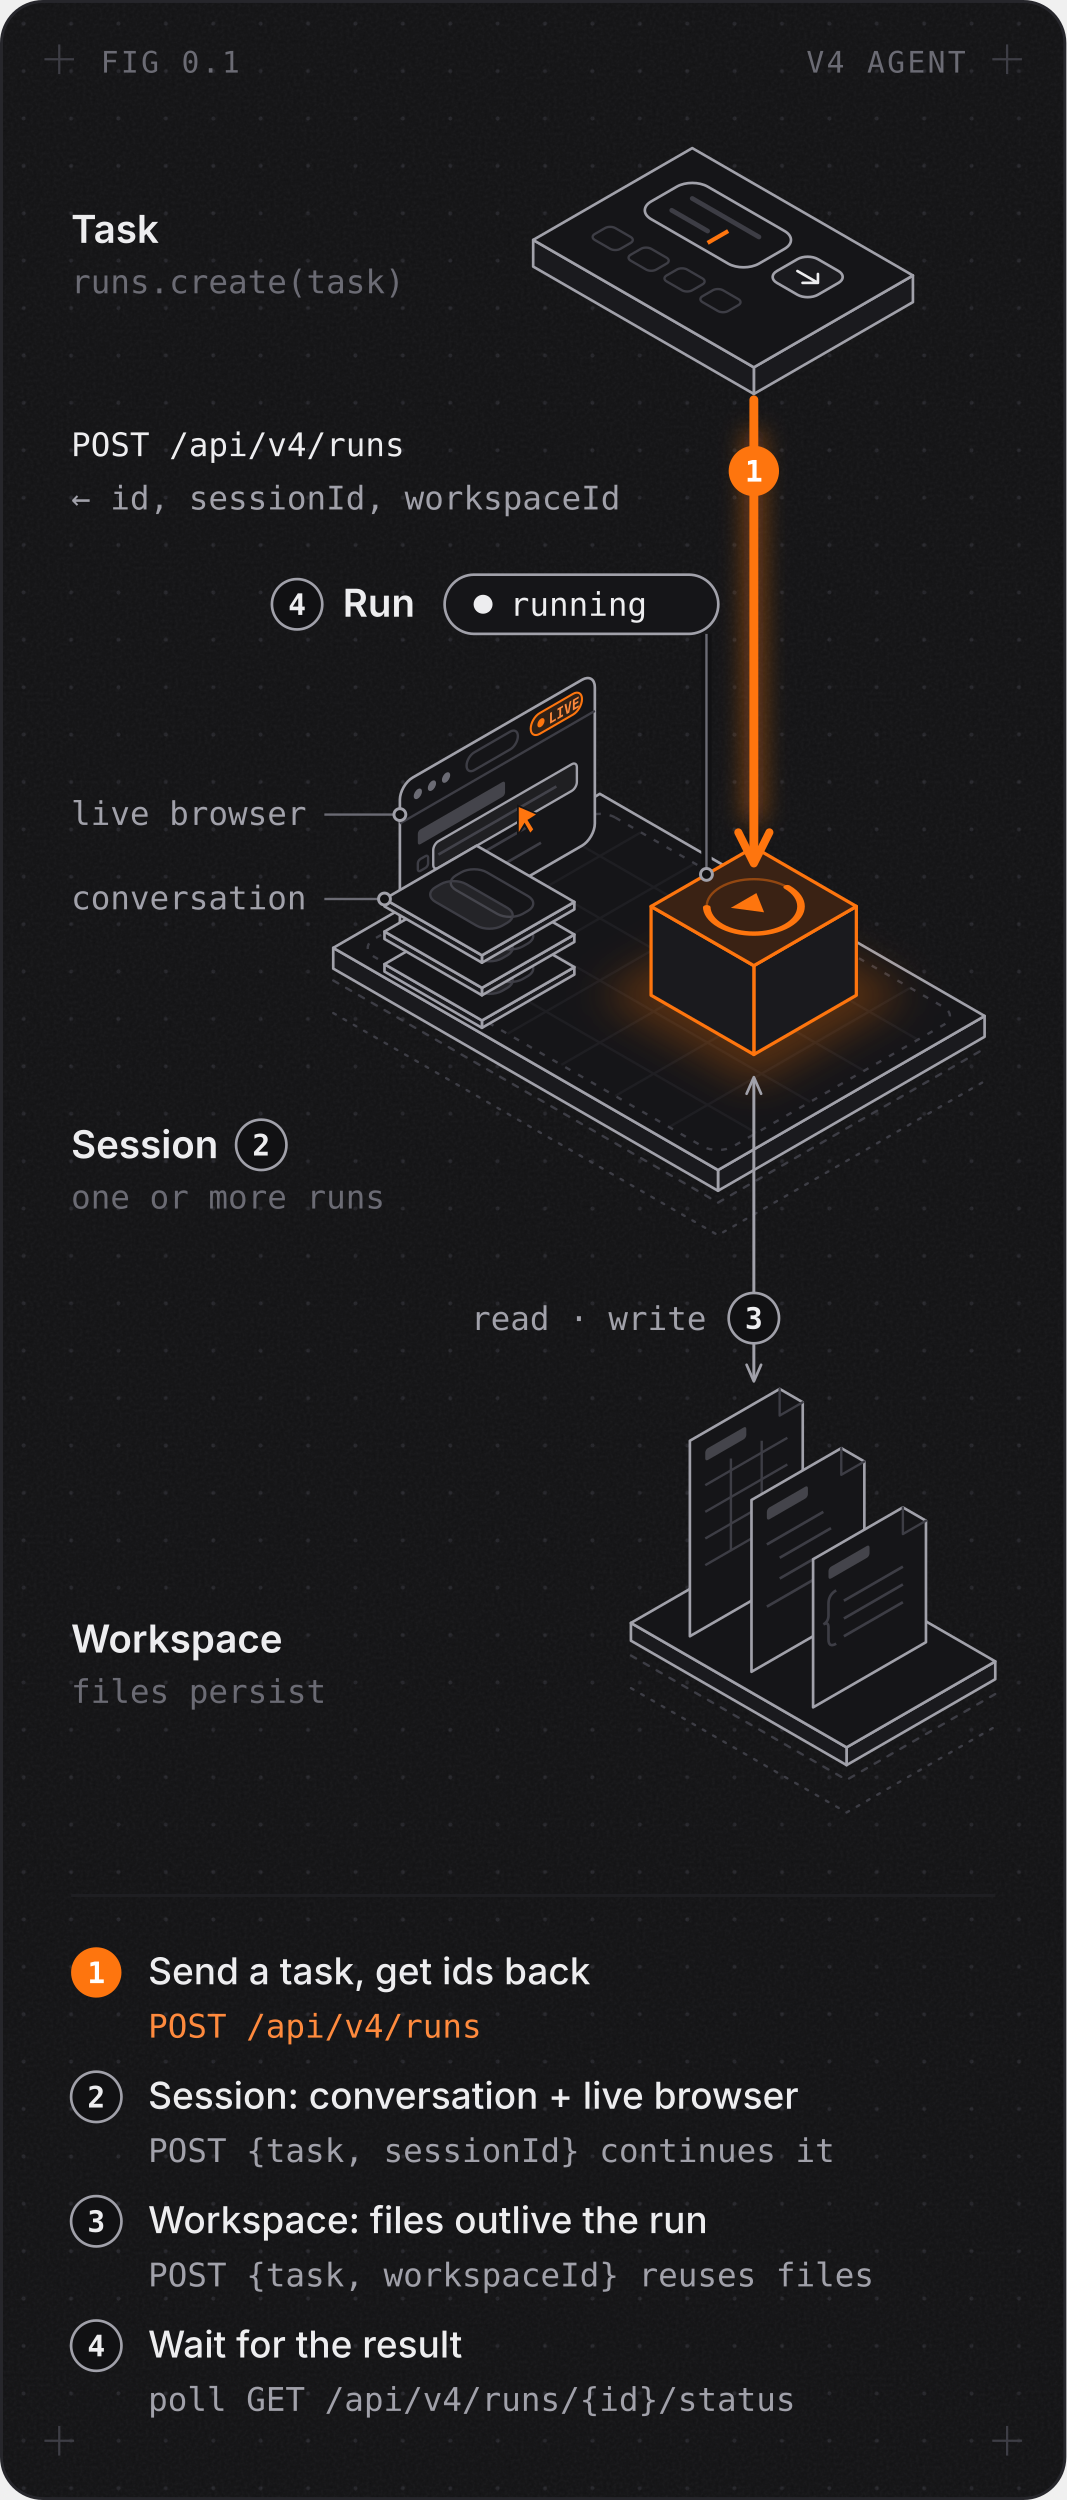
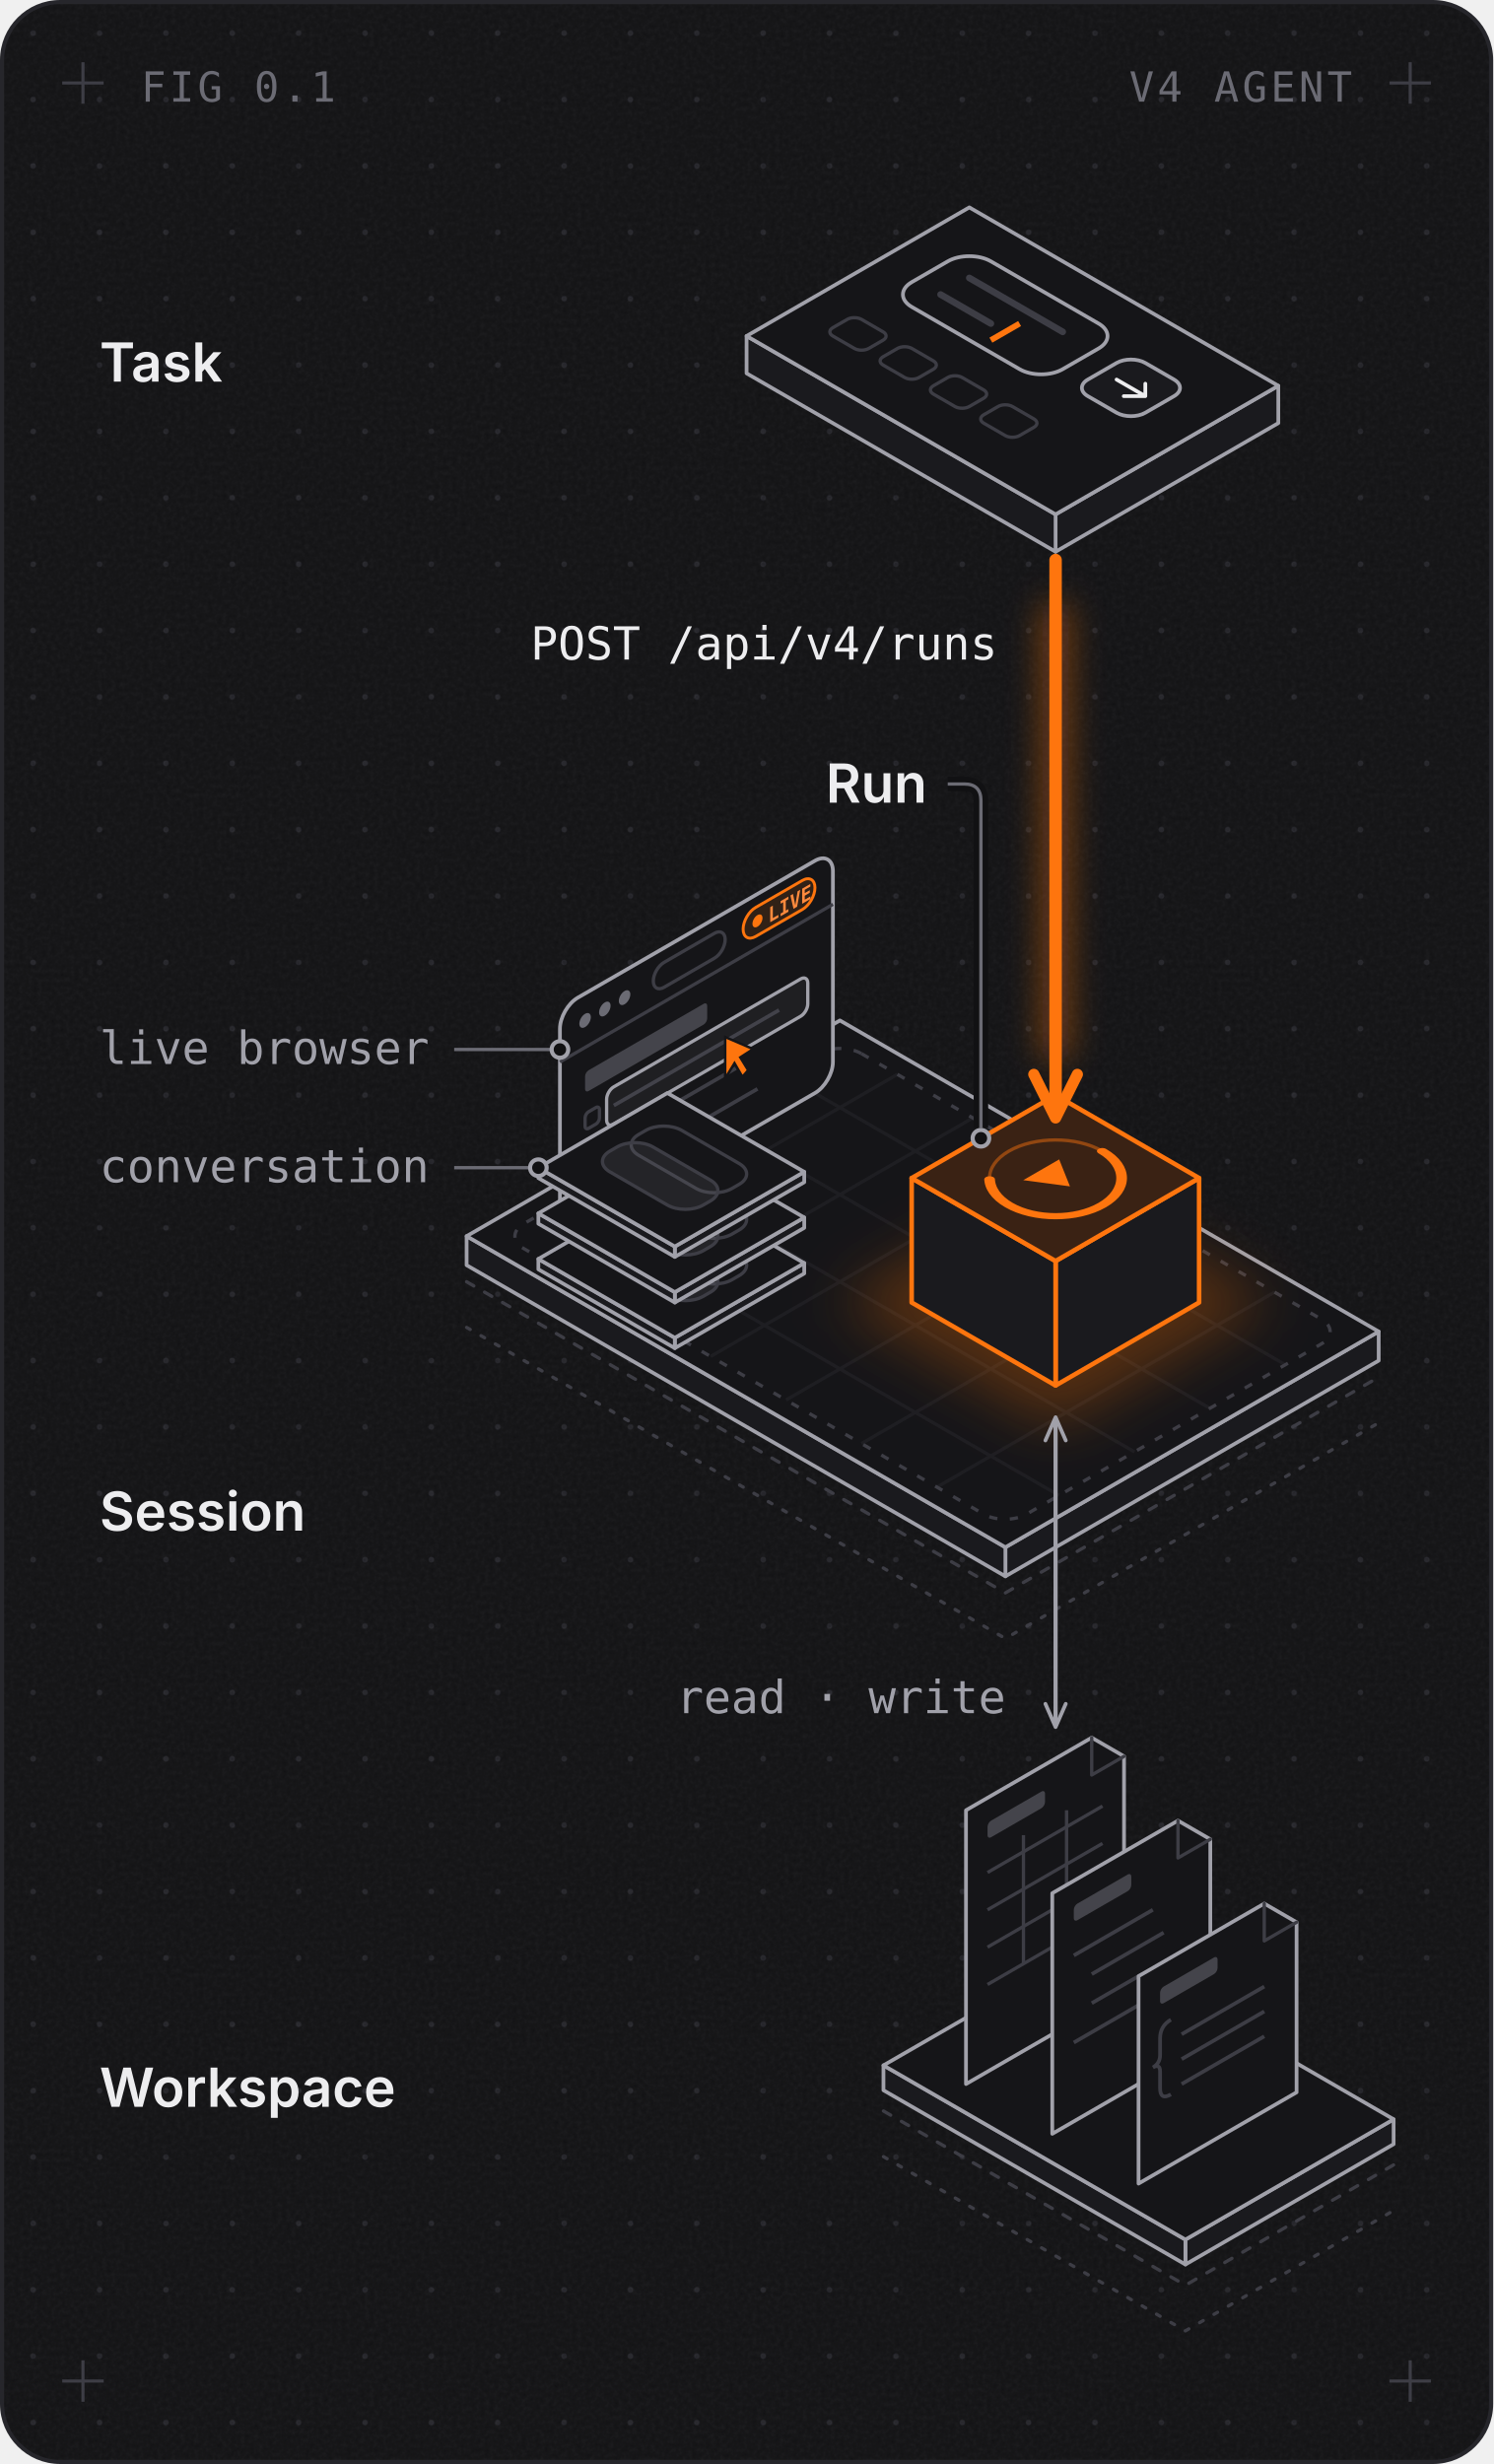
- <svg xmlns="http://www.w3.org/2000/svg" viewBox="0 0 360 844" width="360" height="844" role="img" aria-labelledby="t d" fill="none">
-   <style>.s{font-family:Geist, Inter, -apple-system, BlinkMacSystemFont, 'Segoe UI', Helvetica, Arial, sans-serif}.m{font-family:'Geist Mono', ui-monospace, SFMono-Regular, Menlo, monospace}text{font-kerning:normal}@keyframes blink{0%,49%{stroke-opacity:1;fill-opacity:1}50%,100%{stroke-opacity:0;fill-opacity:0}}@keyframes cur{0%,100%{transform:translate(0,0)}40%,60%{transform:translate(-30px,9px)}}@media (prefers-reduced-motion:no-preference){.caret{animation:blink 1.1s step-end infinite}.live{animation:blink 1.6s step-end infinite}.cur{animation:cur 6s ease-in-out infinite}}@keyframes go{0%,77.9%{transform:translate(254.5px,135.0px);fill-opacity:0;stroke-opacity:0}78.00%{transform:translate(254.5px,135.0px);fill-opacity:1;stroke-opacity:1}90.00%{transform:translate(254.5px,290.0px);fill-opacity:1;stroke-opacity:1}90.10%,100%{transform:translate(254.5px,290.0px);fill-opacity:0;stroke-opacity:0}}@media (prefers-reduced-motion:no-preference){.go{animation:go 12s linear infinite}}@keyframes back{0%,49.9%{transform:translate(254.5px,290.0px);fill-opacity:0;stroke-opacity:0}50.00%{transform:translate(254.5px,290.0px);fill-opacity:1;stroke-opacity:1}64.00%{transform:translate(254.5px,135.0px);fill-opacity:1;stroke-opacity:1}64.10%,100%{transform:translate(254.5px,135.0px);fill-opacity:0;stroke-opacity:0}}@media (prefers-reduced-motion:no-preference){.back{animation:back 12s linear infinite}}@keyframes st0{0%,49.5%{fill-opacity:1;stroke-opacity:1}50%,94.5%{fill-opacity:0;stroke-opacity:0}95%,100%{fill-opacity:1;stroke-opacity:1}}@keyframes st1{0%,49.5%{fill-opacity:0}50%,89.5%{fill-opacity:1}90%,100%{fill-opacity:0}}@keyframes st2{0%,89.5%{fill-opacity:0;stroke-opacity:0}90%,94.5%{fill-opacity:1;stroke-opacity:1}95%,100%{fill-opacity:0;stroke-opacity:0}}@media (prefers-reduced-motion:no-preference){.st0{animation:st0 12s linear infinite}.st1{animation:st1 12s linear infinite}.st2{animation:st2 12s linear infinite}}@keyframes ring{0%{stroke-dasharray:30 82;stroke-opacity:1}49%,89.9%{stroke-dasharray:82 82;stroke-opacity:1}90%,94.9%{stroke-dasharray:30 82;stroke-opacity:0}95%{stroke-dasharray:22 82;stroke-opacity:1}100%{stroke-dasharray:30 82;stroke-opacity:1}}@keyframes bump2{0%,19.5%{transform:translate(0,0)}21.5%{transform:translate(0,-4px)}25%,100%{transform:translate(0,0)}}@keyframes bump0{0%,25%{transform:translate(0,0)}27%{transform:translate(0,-4px)}30%,100%{transform:translate(0,0)}}@media (prefers-reduced-motion:no-preference){.ring{animation:ring 12s linear infinite}.f2{animation:bump2 12s ease-out infinite}.f0{animation:bump0 12s ease-out infinite}}@keyframes wr{0%,5.9%{transform:translate(254.5px,368.0px);fill-opacity:0;stroke-opacity:0}6.00%{transform:translate(254.5px,368.0px);fill-opacity:1;stroke-opacity:1}20.00%{transform:translate(254.5px,460.0px);fill-opacity:1;stroke-opacity:1}20.10%,100%{transform:translate(254.5px,460.0px);fill-opacity:0;stroke-opacity:0}}@media (prefers-reduced-motion:no-preference){.wr{animation:wr 12s linear infinite}}@keyframes rd{0%,27.9%{transform:translate(254.5px,460.0px);fill-opacity:0;stroke-opacity:0}28.00%{transform:translate(254.5px,460.0px);fill-opacity:1;stroke-opacity:1}42.00%{transform:translate(254.5px,368.0px);fill-opacity:1;stroke-opacity:1}42.10%,100%{transform:translate(254.5px,368.0px);fill-opacity:0;stroke-opacity:0}}@media (prefers-reduced-motion:no-preference){.rd{animation:rd 12s linear infinite}}</style>
+ <svg xmlns="http://www.w3.org/2000/svg" viewBox="0 0 360 594" width="360" height="594" role="img" aria-labelledby="t d" fill="none">
+   <style>.s{font-family:Geist, Inter, -apple-system, BlinkMacSystemFont, 'Segoe UI', Helvetica, Arial, sans-serif}.m{font-family:'Geist Mono', ui-monospace, SFMono-Regular, Menlo, monospace}text{font-kerning:normal}@keyframes blink{0%,49%{stroke-opacity:1;fill-opacity:1}50%,100%{stroke-opacity:0;fill-opacity:0}}@keyframes cur{0%,100%{transform:translate(0,0)}40%,60%{transform:translate(-30px,9px)}}@media (prefers-reduced-motion:no-preference){.caret{animation:blink 1.1s step-end infinite}.live{animation:blink 1.6s step-end infinite}.cur{animation:cur 6s ease-in-out infinite}}@keyframes go{0%,77.9%{transform:translate(254.5px,135.0px);fill-opacity:0;stroke-opacity:0}78.00%{transform:translate(254.5px,135.0px);fill-opacity:1;stroke-opacity:1}90.00%{transform:translate(254.5px,268.0px);fill-opacity:1;stroke-opacity:1}90.10%,100%{transform:translate(254.5px,268.0px);fill-opacity:0;stroke-opacity:0}}@media (prefers-reduced-motion:no-preference){.go{animation:go 12s linear infinite}}@keyframes back{0%,49.9%{transform:translate(254.5px,268.0px);fill-opacity:0;stroke-opacity:0}50.00%{transform:translate(254.5px,268.0px);fill-opacity:1;stroke-opacity:1}64.00%{transform:translate(254.5px,135.0px);fill-opacity:1;stroke-opacity:1}64.10%,100%{transform:translate(254.5px,135.0px);fill-opacity:0;stroke-opacity:0}}@media (prefers-reduced-motion:no-preference){.back{animation:back 12s linear infinite}}@keyframes ring{0%{stroke-dasharray:30 82;stroke-opacity:1}49%,89.9%{stroke-dasharray:82 82;stroke-opacity:1}90%,94.9%{stroke-dasharray:30 82;stroke-opacity:0}95%{stroke-dasharray:22 82;stroke-opacity:1}100%{stroke-dasharray:30 82;stroke-opacity:1}}@keyframes bump2{0%,19.5%{transform:translate(0,0)}21.5%{transform:translate(0,-4px)}25%,100%{transform:translate(0,0)}}@keyframes bump0{0%,25%{transform:translate(0,0)}27%{transform:translate(0,-4px)}30%,100%{transform:translate(0,0)}}@media (prefers-reduced-motion:no-preference){.ring{animation:ring 12s linear infinite}.f2{animation:bump2 12s ease-out infinite}.f0{animation:bump0 12s ease-out infinite}}@keyframes wr{0%,5.9%{transform:translate(254.5px,346.0px);fill-opacity:0;stroke-opacity:0}6.00%{transform:translate(254.5px,346.0px);fill-opacity:1;stroke-opacity:1}20.00%{transform:translate(254.5px,410.0px);fill-opacity:1;stroke-opacity:1}20.10%,100%{transform:translate(254.5px,410.0px);fill-opacity:0;stroke-opacity:0}}@media (prefers-reduced-motion:no-preference){.wr{animation:wr 12s linear infinite}}@keyframes rd{0%,27.9%{transform:translate(254.5px,410.0px);fill-opacity:0;stroke-opacity:0}28.00%{transform:translate(254.5px,410.0px);fill-opacity:1;stroke-opacity:1}42.00%{transform:translate(254.5px,346.0px);fill-opacity:1;stroke-opacity:1}42.10%,100%{transform:translate(254.5px,346.0px);fill-opacity:0;stroke-opacity:0}}@media (prefers-reduced-motion:no-preference){.rd{animation:rd 12s linear infinite}}</style>
  <defs>
    <pattern id="dots" width="16" height="16" patternUnits="userSpaceOnUse">
      <circle cx="8" cy="8" r="0.7" fill="#232328" />
    </pattern>
    <filter id="grain" x="0" y="0" width="100%" height="100%">
      <feTurbulence type="fractalNoise" baseFrequency="0.9" numOctaves="2" seed="7" stitchTiles="stitch" />
      <feColorMatrix values="0 0 0 0 0.5  0 0 0 0 0.5  0 0 0 0 0.5  0 0 0 0.07 0" />
    </filter>
    <clipPath id="card">
-       <rect x="0.5" y="0.5" width="359" height="843" rx="14" />
+       <rect x="0.5" y="0.5" width="359" height="593" rx="14" />
    </clipPath>
    <marker id="ah" viewBox="0 0 10 10" refX="8.5" refY="5" markerWidth="7" markerHeight="7" orient="auto-start-reverse">
      <path d="M1 1.5 L9 5 L1 8.5" stroke="#A1A1AA" stroke-width="1.3" fill="none" stroke-linecap="round" stroke-linejoin="round" />
    </marker>
    <marker id="ao" viewBox="0 0 10 10" refX="7" refY="5" markerWidth="5" markerHeight="5" orient="auto">
      <path d="M1 1.5 L8 5 L1 8.5" stroke="#FE750E" stroke-width="1.8" fill="none" stroke-linecap="round" stroke-linejoin="round" />
    </marker>
-     <filter id="glow" filterUnits="userSpaceOnUse" x="0" y="0" width="360" height="844">
+     <filter id="glow" filterUnits="userSpaceOnUse" x="0" y="0" width="360" height="594">
      <feGaussianBlur stdDeviation="4" />
    </filter>
-     <filter id="pool" filterUnits="userSpaceOnUse" x="0" y="0" width="360" height="844">
+     <filter id="pool" filterUnits="userSpaceOnUse" x="0" y="0" width="360" height="594">
      <feGaussianBlur stdDeviation="7" />
    </filter>
  </defs>
-   <rect x="0.5" y="0.5" width="359" height="843" rx="14" fill="#111113" />
+   <rect x="0.5" y="0.5" width="359" height="593" rx="14" fill="#111113" />
  <g clip-path="url(#card)">
-     <rect width="360" height="844" fill="url(#dots)" />
-     <rect width="360" height="844" filter="url(#grain)" />
+     <rect width="360" height="594" fill="url(#dots)" />
+     <rect width="360" height="594" filter="url(#grain)" />
  </g>
-   <rect x="0.5" y="0.5" width="359" height="843" rx="14" fill="none" stroke="#26262B" />
+   <rect x="0.5" y="0.5" width="359" height="593" rx="14" fill="none" stroke="#26262B" />
  <path d="M15 20h10M20 15v10" stroke="#3D3D45" stroke-width="0.75" />
  <path d="M335 20h10M340 15v10" stroke="#3D3D45" stroke-width="0.75" />
-   <path d="M15 824h10M20 819v10" stroke="#3D3D45" stroke-width="0.75" />
-   <path d="M335 824h10M340 819v10" stroke="#3D3D45" stroke-width="0.75" />
+   <path d="M15 574h10M20 569v10" stroke="#3D3D45" stroke-width="0.75" />
+   <path d="M335 574h10M340 569v10" stroke="#3D3D45" stroke-width="0.75" />
  <text x="34.0" y="24.5" font-size="10" fill="#6B6B74" letter-spacing="0.08em" class="m">FIG 0.1</text>
  <text x="326.0" y="24.5" font-size="10" fill="#6B6B74" text-anchor="end" letter-spacing="0.08em" class="m">V4 AGENT</text>
  <polygon points="308.2,93.0 254.5,124.0 254.5,133.0 308.2,102.0" fill="#1A1A1E" stroke="#A1A1AA" stroke-width="0.9" stroke-linejoin="round" stroke-linecap="round" />
  <polygon points="180.0,81.0 254.5,124.0 254.5,133.0 180.0,90.0" fill="#1A1A1E" stroke="#A1A1AA" stroke-width="0.9" stroke-linejoin="round" stroke-linecap="round" />
  <polygon points="233.7,50.0 308.2,93.0 254.5,124.0 180.0,81.0" fill="#151518" stroke="#A1A1AA" stroke-width="0.9" stroke-linejoin="round" stroke-linecap="round" />
  <g transform="matrix(0.866,0.5,-0.866,0.5,233.7,50.0)">
    <rect x="10" y="10" width="42" height="22" rx="6" stroke="#A1A1AA" stroke-width="0.9" vector-effect="non-scaling-stroke" />
    <line x1="17" y1="17" x2="43" y2="17" stroke="#3D3D45" stroke-width="1.6" stroke-linecap="round" vector-effect="non-scaling-stroke" />
    <line x1="17" y1="25" x2="31" y2="25" stroke="#3D3D45" stroke-width="1.6" stroke-linecap="round" vector-effect="non-scaling-stroke" />
    <line class="caret" x1="35" y1="21" x2="35" y2="29" stroke="#FE750E" stroke-width="1.4" vector-effect="non-scaling-stroke" />
    <rect x="58" y="13" width="16" height="16" rx="4" fill="#1A1A1E" stroke="#A1A1AA" stroke-width="0.9" vector-effect="non-scaling-stroke" />
    <path d="M62 21h8m-3 -3l3 3l-3 3" stroke="#EDEDEF" stroke-width="0.9" stroke-linejoin="round" stroke-linecap="round" vector-effect="non-scaling-stroke" />
    <rect x="10" y="42" width="10" height="8" rx="2" stroke="#3D3D45" stroke-width="0.8" vector-effect="non-scaling-stroke" />
    <rect x="24" y="42" width="10" height="8" rx="2" stroke="#3D3D45" stroke-width="0.8" vector-effect="non-scaling-stroke" />
    <rect x="38" y="42" width="10" height="8" rx="2" stroke="#3D3D45" stroke-width="0.8" vector-effect="non-scaling-stroke" />
    <rect x="52" y="42" width="10" height="8" rx="2" stroke="#3D3D45" stroke-width="0.8" vector-effect="non-scaling-stroke" />
  </g>
-   <text x="24.0" y="82.0" font-size="13" fill="#EDEDEF" font-weight="600" class="s">Task</text>
-   <text x="24.0" y="99.0" font-size="11" fill="#6B6B74" class="m">runs.create(task)</text>
-   <polyline points="112.5,331.0 242.4,406.0 332.4,354.0" stroke="#3D3D45" stroke-width="0.8" stroke-dasharray="2 3" stroke-linejoin="round" stroke-linecap="round" />
-   <polyline points="112.5,342.0 242.4,417.0 332.4,365.0" stroke="#3D3D45" stroke-width="0.8" stroke-dasharray="1 3" stroke-linejoin="round" stroke-linecap="round" />
-   <polygon points="332.4,343.0 242.4,395.0 242.4,402.0 332.4,350.0" fill="#1A1A1E" stroke="#A1A1AA" stroke-width="0.9" stroke-linejoin="round" stroke-linecap="round" />
-   <polygon points="112.5,320.0 242.4,395.0 242.4,402.0 112.5,327.0" fill="#1A1A1E" stroke="#A1A1AA" stroke-width="0.9" stroke-linejoin="round" stroke-linecap="round" />
-   <polygon points="202.5,268.0 332.4,343.0 242.4,395.0 112.5,320.0" fill="#151518" stroke="#A1A1AA" stroke-width="0.9" stroke-linejoin="round" stroke-linecap="round" />
-   <g transform="matrix(0.866,0.5,-0.866,0.5,202.5,268.0)">
+   <text x="24.0" y="92.0" font-size="13" fill="#EDEDEF" font-weight="600" class="s">Task</text>
+   <polyline points="112.5,309.0 242.4,384.0 332.4,332.0" stroke="#3D3D45" stroke-width="0.8" stroke-dasharray="2 3" stroke-linejoin="round" stroke-linecap="round" />
+   <polyline points="112.5,320.0 242.4,395.0 332.4,343.0" stroke="#3D3D45" stroke-width="0.8" stroke-dasharray="1 3" stroke-linejoin="round" stroke-linecap="round" />
+   <polygon points="332.4,321.0 242.4,373.0 242.4,380.0 332.4,328.0" fill="#1A1A1E" stroke="#A1A1AA" stroke-width="0.9" stroke-linejoin="round" stroke-linecap="round" />
+   <polygon points="112.5,298.0 242.4,373.0 242.4,380.0 112.5,305.0" fill="#1A1A1E" stroke="#A1A1AA" stroke-width="0.9" stroke-linejoin="round" stroke-linecap="round" />
+   <polygon points="202.5,246.0 332.4,321.0 242.4,373.0 112.5,298.0" fill="#151518" stroke="#A1A1AA" stroke-width="0.9" stroke-linejoin="round" stroke-linecap="round" />
+   <g transform="matrix(0.866,0.5,-0.866,0.5,202.5,246.0)">
    <line x1="21" y1="5" x2="21" y2="99" stroke="#1E1E22" stroke-width="0.8" vector-effect="non-scaling-stroke" />
    <line x1="42" y1="5" x2="42" y2="99" stroke="#1E1E22" stroke-width="0.8" vector-effect="non-scaling-stroke" />
    <line x1="63" y1="5" x2="63" y2="99" stroke="#1E1E22" stroke-width="0.8" vector-effect="non-scaling-stroke" />
    <line x1="84" y1="5" x2="84" y2="99" stroke="#1E1E22" stroke-width="0.8" vector-effect="non-scaling-stroke" />
    <line x1="105" y1="5" x2="105" y2="99" stroke="#1E1E22" stroke-width="0.8" vector-effect="non-scaling-stroke" />
    <line x1="126" y1="5" x2="126" y2="99" stroke="#1E1E22" stroke-width="0.8" vector-effect="non-scaling-stroke" />
    <line x1="5" y1="21" x2="145" y2="21" stroke="#1E1E22" stroke-width="0.8" vector-effect="non-scaling-stroke" />
    <line x1="5" y1="42" x2="145" y2="42" stroke="#1E1E22" stroke-width="0.8" vector-effect="non-scaling-stroke" />
    <line x1="5" y1="63" x2="145" y2="63" stroke="#1E1E22" stroke-width="0.8" vector-effect="non-scaling-stroke" />
    <line x1="5" y1="84" x2="145" y2="84" stroke="#1E1E22" stroke-width="0.8" vector-effect="non-scaling-stroke" />
    <rect x="5" y="5" width="140" height="94" rx="6" stroke="#3D3D45" stroke-width="0.8" stroke-dasharray="2 3" vector-effect="non-scaling-stroke" />
  </g>
-   <g transform="matrix(0.866,-0.5,0,1,135.0,321.0)">
+   <g transform="matrix(0.866,-0.5,0,1,135.0,299.0)">
    <rect x="0" y="-56" width="76" height="56" rx="5" fill="#151518" stroke="#A1A1AA" stroke-width="0.9" vector-effect="non-scaling-stroke" />
    <line x1="0" y1="-43" x2="76" y2="-43" stroke="#3D3D45" stroke-width="0.8" vector-effect="non-scaling-stroke" />
    <circle cx="7.0" cy="-49.5" r="1.6" fill="#6B6B74" />
    <circle cx="12.5" cy="-49.5" r="1.6" fill="#6B6B74" />
    <circle cx="18.0" cy="-49.5" r="1.6" fill="#6B6B74" />
    <rect x="26" y="-52.5" width="20" height="6" rx="3" stroke="#3D3D45" stroke-width="0.8" vector-effect="non-scaling-stroke" />
    <rect x="51" y="-53" width="20" height="7" rx="3.5" fill="#FE750E" fill-opacity=".12" stroke="#FE750E" stroke-width="0.7" vector-effect="non-scaling-stroke" />
    <circle class="live" cx="55" cy="-49.5" r="1.4" fill="#FE750E" />
    <text x="58" y="-47.4" font-size="5" font-weight="600" class="m" fill="#FF8A3D" aria-hidden="true">LIVE</text>
    <rect x="7" y="-37" width="34" height="5" rx="1" fill="#6B6B74" fill-opacity=".55" />
    <rect x="7" y="-27" width="4" height="4" rx="1" stroke="#3D3D45" stroke-width="0.8" vector-effect="non-scaling-stroke" />
    <line x1="15" y1="-25" x2="61" y2="-25" stroke="#3D3D45" stroke-width="0.9" vector-effect="non-scaling-stroke" />
    <rect x="7" y="-19" width="4" height="4" rx="1" stroke="#3D3D45" stroke-width="0.8" vector-effect="non-scaling-stroke" />
    <line x1="15" y1="-17" x2="49" y2="-17" stroke="#3D3D45" stroke-width="0.9" vector-effect="non-scaling-stroke" />
    <rect x="7" y="-11" width="4" height="4" rx="1" stroke="#3D3D45" stroke-width="0.8" vector-effect="non-scaling-stroke" />
    <line x1="15" y1="-9" x2="55" y2="-9" stroke="#3D3D45" stroke-width="0.9" vector-effect="non-scaling-stroke" />
    <rect x="7" y="-3" width="4" height="4" rx="1" stroke="#3D3D45" stroke-width="0.8" vector-effect="non-scaling-stroke" />
    <line x1="15" y1="-1" x2="43" y2="-1" stroke="#3D3D45" stroke-width="0.9" vector-effect="non-scaling-stroke" />
    <rect x="13" y="-29.5" width="56" height="9" rx="2" fill="#6B6B74" fill-opacity=".12" stroke="#A1A1AA" stroke-width="0.8" vector-effect="non-scaling-stroke" />
    <path class="cur" d="M46 -26 l0 10 l2.6 -2.4 l2.2 4.4 l1.6 -0.8 l-2.2 -4.2 l3.6 -0.2z" fill="#FE750E" stroke="#151518" stroke-width="0.6" vector-effect="non-scaling-stroke" />
  </g>
  <g class="turn0">
-     <polygon points="193.9,326.5 162.7,344.5 162.7,347.0 193.9,329.0" fill="#1A1A1E" stroke="#A1A1AA" stroke-width="0.9" stroke-linejoin="round" stroke-linecap="round" />
-     <polygon points="129.8,325.5 162.7,344.5 162.7,347.0 129.8,328.0" fill="#1A1A1E" stroke="#A1A1AA" stroke-width="0.9" stroke-linejoin="round" stroke-linecap="round" />
-     <polygon points="160.9,307.5 193.9,326.5 162.7,344.5 129.8,325.5" fill="#151518" stroke="#A1A1AA" stroke-width="0.9" stroke-linejoin="round" stroke-linecap="round" />
-     <g transform="matrix(0.866,0.5,-0.866,0.5,160.9,307.5)">
-       <rect x="6" y="7" width="26" height="12" rx="5" stroke="#3D3D45" stroke-width="0.8" vector-effect="non-scaling-stroke" />
-       <rect x="6" y="15" width="26" height="12" rx="5" fill="#6B6B74" fill-opacity=".18" stroke="#3D3D45" stroke-width="0.8" vector-effect="non-scaling-stroke" />
-     </g>
-   </g>
-   <g class="turn1">
-     <polygon points="193.9,315.5 162.7,333.5 162.7,336.0 193.9,318.0" fill="#1A1A1E" stroke="#A1A1AA" stroke-width="0.9" stroke-linejoin="round" stroke-linecap="round" />
-     <polygon points="129.8,314.5 162.7,333.5 162.7,336.0 129.8,317.0" fill="#1A1A1E" stroke="#A1A1AA" stroke-width="0.9" stroke-linejoin="round" stroke-linecap="round" />
-     <polygon points="160.9,296.5 193.9,315.5 162.7,333.5 129.8,314.5" fill="#151518" stroke="#A1A1AA" stroke-width="0.9" stroke-linejoin="round" stroke-linecap="round" />
-     <g transform="matrix(0.866,0.5,-0.866,0.5,160.9,296.5)">
-       <rect x="6" y="7" width="26" height="12" rx="5" stroke="#3D3D45" stroke-width="0.8" vector-effect="non-scaling-stroke" />
-       <rect x="6" y="15" width="26" height="12" rx="5" fill="#6B6B74" fill-opacity=".18" stroke="#3D3D45" stroke-width="0.8" vector-effect="non-scaling-stroke" />
-     </g>
-   </g>
-   <g class="turn2">
    <polygon points="193.9,304.5 162.7,322.5 162.7,325.0 193.9,307.0" fill="#1A1A1E" stroke="#A1A1AA" stroke-width="0.9" stroke-linejoin="round" stroke-linecap="round" />
    <polygon points="129.8,303.5 162.7,322.5 162.7,325.0 129.8,306.0" fill="#1A1A1E" stroke="#A1A1AA" stroke-width="0.9" stroke-linejoin="round" stroke-linecap="round" />
    <polygon points="160.9,285.5 193.9,304.5 162.7,322.5 129.8,303.5" fill="#151518" stroke="#A1A1AA" stroke-width="0.9" stroke-linejoin="round" stroke-linecap="round" />
    <g transform="matrix(0.866,0.5,-0.866,0.5,160.9,285.5)">
      <rect x="6" y="7" width="26" height="12" rx="5" stroke="#3D3D45" stroke-width="0.8" vector-effect="non-scaling-stroke" />
      <rect x="6" y="15" width="26" height="12" rx="5" fill="#6B6B74" fill-opacity=".18" stroke="#3D3D45" stroke-width="0.8" vector-effect="non-scaling-stroke" />
    </g>
  </g>
-   <polygon points="254.5,306.0 306.4,336.0 254.5,366.0 202.5,336.0" fill="#FE750E" fill-opacity="0.28" filter="url(#pool)" />
-   <polygon points="289.1,306.0 254.5,326.0 254.5,356.0 289.1,336.0" fill="#1A1A1E" stroke="#FE750E" stroke-width="1.1" stroke-linejoin="round" stroke-linecap="round" />
-   <polygon points="219.8,306.0 254.5,326.0 254.5,356.0 219.8,336.0" fill="#1A1A1E" stroke="#FE750E" stroke-width="1.1" stroke-linejoin="round" stroke-linecap="round" />
-   <polygon points="254.5,286.0 289.1,306.0 254.5,326.0 219.8,306.0" fill="#3A2214" stroke="#FE750E" stroke-width="1.1" stroke-linejoin="round" stroke-linecap="round" />
-   <g transform="matrix(0.866,0.5,-0.866,0.5,254.5,286.0)">
+   <g class="turn1">
+     <polygon points="193.9,293.5 162.7,311.5 162.7,314.0 193.9,296.0" fill="#1A1A1E" stroke="#A1A1AA" stroke-width="0.9" stroke-linejoin="round" stroke-linecap="round" />
+     <polygon points="129.8,292.5 162.7,311.5 162.7,314.0 129.8,295.0" fill="#1A1A1E" stroke="#A1A1AA" stroke-width="0.9" stroke-linejoin="round" stroke-linecap="round" />
+     <polygon points="160.9,274.5 193.9,293.5 162.7,311.5 129.8,292.5" fill="#151518" stroke="#A1A1AA" stroke-width="0.9" stroke-linejoin="round" stroke-linecap="round" />
+     <g transform="matrix(0.866,0.5,-0.866,0.5,160.9,274.5)">
+       <rect x="6" y="7" width="26" height="12" rx="5" stroke="#3D3D45" stroke-width="0.8" vector-effect="non-scaling-stroke" />
+       <rect x="6" y="15" width="26" height="12" rx="5" fill="#6B6B74" fill-opacity=".18" stroke="#3D3D45" stroke-width="0.8" vector-effect="non-scaling-stroke" />
+     </g>
+   </g>
+   <g class="turn2">
+     <polygon points="193.9,282.5 162.7,300.5 162.7,303.0 193.9,285.0" fill="#1A1A1E" stroke="#A1A1AA" stroke-width="0.9" stroke-linejoin="round" stroke-linecap="round" />
+     <polygon points="129.8,281.5 162.7,300.5 162.7,303.0 129.8,284.0" fill="#1A1A1E" stroke="#A1A1AA" stroke-width="0.9" stroke-linejoin="round" stroke-linecap="round" />
+     <polygon points="160.9,263.5 193.9,282.5 162.7,300.5 129.8,281.5" fill="#151518" stroke="#A1A1AA" stroke-width="0.9" stroke-linejoin="round" stroke-linecap="round" />
+     <g transform="matrix(0.866,0.5,-0.866,0.5,160.9,263.5)">
+       <rect x="6" y="7" width="26" height="12" rx="5" stroke="#3D3D45" stroke-width="0.8" vector-effect="non-scaling-stroke" />
+       <rect x="6" y="15" width="26" height="12" rx="5" fill="#6B6B74" fill-opacity=".18" stroke="#3D3D45" stroke-width="0.8" vector-effect="non-scaling-stroke" />
+     </g>
+   </g>
+   <polygon points="254.5,284.0 306.4,314.0 254.5,344.0 202.5,314.0" fill="#FE750E" fill-opacity="0.28" filter="url(#pool)" />
+   <polygon points="289.1,284.0 254.5,304.0 254.5,334.0 289.1,314.0" fill="#1A1A1E" stroke="#FE750E" stroke-width="1.1" stroke-linejoin="round" stroke-linecap="round" />
+   <polygon points="219.8,284.0 254.5,304.0 254.5,334.0 219.8,314.0" fill="#1A1A1E" stroke="#FE750E" stroke-width="1.1" stroke-linejoin="round" stroke-linecap="round" />
+   <polygon points="254.5,264.0 289.1,284.0 254.5,304.0 219.8,284.0" fill="#3A2214" stroke="#FE750E" stroke-width="1.1" stroke-linejoin="round" stroke-linecap="round" />
+   <g transform="matrix(0.866,0.5,-0.866,0.5,254.5,264.0)">
    <circle cx="20.0" cy="20.0" r="13" stroke="#FE750E" stroke-width="0.8" stroke-opacity=".45" vector-effect="non-scaling-stroke" />
    <circle class="ring" cx="20.0" cy="20.0" r="13" stroke="#FE750E" stroke-width="2.1" stroke-linecap="round" stroke-dasharray="50.6 81.7" transform="rotate(-90 20.0 20.0)" />
    <path d="M16.0 15.0 l8 5 l-8 5z" fill="#FE750E" />
  </g>
-   <path d="M109.5 275.0 L135.0 275.0" stroke="#6B6B74" stroke-width="0.8" />
-   <circle cx="135.0" cy="275.0" r="2" fill="#111113" stroke="#A1A1AA" stroke-width="1" />
-   <text x="24.0" y="278.5" font-size="11" fill="#A1A1AA" class="m">live browser</text>
-   <path d="M109.5 303.5 L129.8 303.5" stroke="#6B6B74" stroke-width="0.8" />
-   <circle cx="129.8" cy="303.5" r="2" fill="#111113" stroke="#A1A1AA" stroke-width="1" />
-   <text x="24.0" y="307.0" font-size="11" fill="#A1A1AA" class="m">conversation</text>
-   <rect x="251.5" y="145.0" width="6" height="133.0" rx="3" fill="#FE750E" fill-opacity="0.5" filter="url(#glow)" />
-   <path d="M254.5 135.0 V290.0" stroke="#FE750E" stroke-width="3" stroke-linecap="round" marker-end="url(#ao)" />
-   <circle cx="254.5" cy="159.0" r="8.5" fill="#FE750E" />
-   <text x="254.5" y="162.6" font-size="10" fill="#FFFFFF" font-weight="600" text-anchor="middle" class="m b">1</text>
-   <text x="24.0" y="154.0" font-size="11" fill="#EDEDEF" class="m">POST /api/v4/runs</text>
-   <text x="24.0" y="172.0" font-size="11" fill="#A1A1AA" class="m">← id, sessionId, workspaceId</text>
+   <path d="M109.5 253.0 L135.0 253.0" stroke="#6B6B74" stroke-width="0.8" />
+   <circle cx="135.0" cy="253.0" r="2" fill="#111113" stroke="#A1A1AA" stroke-width="1" />
+   <text x="24.0" y="256.5" font-size="11" fill="#A1A1AA" class="m">live browser</text>
+   <path d="M109.5 281.5 L129.8 281.5" stroke="#6B6B74" stroke-width="0.8" />
+   <circle cx="129.8" cy="281.5" r="2" fill="#111113" stroke="#A1A1AA" stroke-width="1" />
+   <text x="24.0" y="285.0" font-size="11" fill="#A1A1AA" class="m">conversation</text>
+   <rect x="251.5" y="145.0" width="6" height="111.0" rx="3" fill="#FE750E" fill-opacity="0.5" filter="url(#glow)" />
+   <path d="M254.5 135.0 V268.0" stroke="#FE750E" stroke-width="3" stroke-linecap="round" marker-end="url(#ao)" />
+   <text x="240.5" y="159.0" font-size="11" fill="#EDEDEF" text-anchor="end" class="m">POST /api/v4/runs</text>
  <circle class="go" r="5" fill="#FE750E" stroke="#111113" stroke-width="2" fill-opacity="0" stroke-opacity="0" />
  <circle class="back" r="4" fill="#111113" stroke="#FE750E" stroke-width="2" fill-opacity="0" stroke-opacity="0" />
-   <rect x="150.1" y="194.0" width="92.4" height="20" rx="10" fill="#151518" stroke="#A1A1AA" stroke-width="0.9" />
-   <circle class="st0" cx="163.088" cy="204" r="3.2" fill="#EDEDEF" />
-   <text x="172.1" y="207.9" font-size="11" fill="#EDEDEF" font-weight="500" class="m anim st0">running</text>
-   <circle class="st1" cx="163.088" cy="204" r="3.2" fill="#A1A1AA" fill-opacity="0" />
-   <text x="172.1" y="207.9" font-size="11" fill="#A1A1AA" class="m anim st1" fill-opacity="0">completed</text>
-   <circle class="st2" cx="163.088" cy="204" r="2.8" fill="#151518" stroke="#6B6B74" stroke-width="1.2" fill-opacity="0" stroke-opacity="0" />
-   <text x="172.1" y="207.9" font-size="11" fill="#6B6B74" class="m anim st2" fill-opacity="0">queued</text>
-   <text x="140.1" y="208.2" font-size="13" fill="#EDEDEF" font-weight="600" text-anchor="end" class="s">Run</text>
-   <circle cx="100.3" cy="204.0" r="8.5" fill="#111113" stroke="#A1A1AA" stroke-width="0.9" />
-   <text x="100.3" y="207.6" font-size="10" fill="#EDEDEF" font-weight="600" text-anchor="middle" class="m b">4</text>
-   <path d="M238.5 214.0 V292.7" stroke="#111113" stroke-width="3.5" />
-   <path d="M238.5 214.0 V292.7" stroke="#6B6B74" stroke-width="0.8" />
-   <circle cx="238.5" cy="295.2" r="2" fill="#111113" stroke="#A1A1AA" stroke-width="1" />
-   <text x="24.0" y="391.0" font-size="13" fill="#EDEDEF" font-weight="600" class="s">Session</text>
-   <circle cx="88.2" cy="386.5" r="8.5" fill="#111113" stroke="#A1A1AA" stroke-width="0.9" />
-   <text x="88.2" y="390.1" font-size="10" fill="#EDEDEF" font-weight="600" text-anchor="middle" class="m b">2</text>
-   <text x="24.0" y="408.0" font-size="11" fill="#6B6B74" class="m">one or more runs</text>
-   <polyline points="213.0,558.9 285.8,600.9 336.0,571.9" stroke="#3D3D45" stroke-width="0.8" stroke-dasharray="2 3" stroke-linejoin="round" stroke-linecap="round" />
-   <polyline points="213.0,569.9 285.8,611.9 336.0,582.9" stroke="#3D3D45" stroke-width="0.8" stroke-dasharray="1 3" stroke-linejoin="round" stroke-linecap="round" />
-   <polygon points="336.0,560.9 285.8,589.9 285.8,595.9 336.0,566.9" fill="#1A1A1E" stroke="#A1A1AA" stroke-width="0.9" stroke-linejoin="round" stroke-linecap="round" />
-   <polygon points="213.0,547.9 285.8,589.9 285.8,595.9 213.0,553.9" fill="#1A1A1E" stroke="#A1A1AA" stroke-width="0.9" stroke-linejoin="round" stroke-linecap="round" />
-   <polygon points="263.3,518.9 336.0,560.9 285.8,589.9 213.0,547.9" fill="#151518" stroke="#A1A1AA" stroke-width="0.9" stroke-linejoin="round" stroke-linecap="round" />
+   <text x="223.5" y="193.5" font-size="13" fill="#EDEDEF" font-weight="600" text-anchor="end" class="s">Run</text>
+   <path d="M228.5 189.0 H232.5 Q236.5 189.0 236.5 193.0 V271.9" stroke="#111113" stroke-width="3.5" />
+   <path d="M228.5 189.0 H232.5 Q236.5 189.0 236.5 193.0 V271.9" stroke="#6B6B74" stroke-width="0.8" />
+   <circle cx="236.5" cy="274.4" r="2" fill="#111113" stroke="#A1A1AA" stroke-width="1" />
+   <text x="24.0" y="369.0" font-size="13" fill="#EDEDEF" font-weight="600" class="s">Session</text>
+   <polyline points="213.0,508.9 285.8,550.9 336.0,521.9" stroke="#3D3D45" stroke-width="0.8" stroke-dasharray="2 3" stroke-linejoin="round" stroke-linecap="round" />
+   <polyline points="213.0,519.9 285.8,561.9 336.0,532.9" stroke="#3D3D45" stroke-width="0.8" stroke-dasharray="1 3" stroke-linejoin="round" stroke-linecap="round" />
+   <polygon points="336.0,510.9 285.8,539.9 285.8,545.9 336.0,516.9" fill="#1A1A1E" stroke="#A1A1AA" stroke-width="0.9" stroke-linejoin="round" stroke-linecap="round" />
+   <polygon points="213.0,497.9 285.8,539.9 285.8,545.9 213.0,503.9" fill="#1A1A1E" stroke="#A1A1AA" stroke-width="0.9" stroke-linejoin="round" stroke-linecap="round" />
+   <polygon points="263.3,468.9 336.0,510.9 285.8,539.9 213.0,497.9" fill="#151518" stroke="#A1A1AA" stroke-width="0.9" stroke-linejoin="round" stroke-linecap="round" />
  <g class="f0">
-     <g transform="matrix(0.866,-0.5,0,1,232.9,552.4)">
+     <g transform="matrix(0.866,-0.5,0,1,232.9,502.4)">
      <path d="M0 0 V-66 H35 L44 -57 V0 Z" fill="#151518" stroke="#A1A1AA" stroke-width="0.9" stroke-linejoin="round" stroke-linecap="round" vector-effect="non-scaling-stroke" />
      <path d="M35 -66 V-57 H44" stroke="#3D3D45" stroke-width="0.8" stroke-linejoin="round" stroke-linecap="round" vector-effect="non-scaling-stroke" />
      <rect x="6" y="-60" width="16" height="4" rx="1" fill="#6B6B74" fill-opacity=".55" />
      <line x1="6" y1="-48" x2="38" y2="-48" stroke="#3D3D45" stroke-width="0.8" vector-effect="non-scaling-stroke" />
      <line x1="6" y1="-39" x2="38" y2="-39" stroke="#3D3D45" stroke-width="0.8" vector-effect="non-scaling-stroke" />
      <line x1="6" y1="-30" x2="38" y2="-30" stroke="#3D3D45" stroke-width="0.8" vector-effect="non-scaling-stroke" />
      <line x1="6" y1="-21" x2="38" y2="-21" stroke="#3D3D45" stroke-width="0.8" vector-effect="non-scaling-stroke" />
      <line x1="16" y1="-52" x2="16" y2="-21" stroke="#3D3D45" stroke-width="0.8" vector-effect="non-scaling-stroke" />
      <line x1="28" y1="-52" x2="28" y2="-21" stroke="#3D3D45" stroke-width="0.8" vector-effect="non-scaling-stroke" />
    </g>
  </g>
  <g class="f1">
-     <g transform="matrix(0.866,-0.5,0,1,253.7,564.4)">
+     <g transform="matrix(0.866,-0.5,0,1,253.7,514.4)">
      <path d="M0 0 V-58 H35 L44 -49 V0 Z" fill="#151518" stroke="#A1A1AA" stroke-width="0.9" stroke-linejoin="round" stroke-linecap="round" vector-effect="non-scaling-stroke" />
      <path d="M35 -58 V-49 H44" stroke="#3D3D45" stroke-width="0.8" stroke-linejoin="round" stroke-linecap="round" vector-effect="non-scaling-stroke" />
      <rect x="6" y="-52" width="16" height="4" rx="1" fill="#6B6B74" fill-opacity=".55" />
      <line x1="6" y1="-40" x2="28" y2="-40" stroke="#3D3D45" stroke-width="0.9" vector-effect="non-scaling-stroke" />
      <line x1="11" y1="-33" x2="31" y2="-33" stroke="#3D3D45" stroke-width="0.9" vector-effect="non-scaling-stroke" />
      <line x1="11" y1="-26" x2="25" y2="-26" stroke="#3D3D45" stroke-width="0.9" vector-effect="non-scaling-stroke" />
      <line x1="6" y1="-19" x2="24" y2="-19" stroke="#3D3D45" stroke-width="0.9" vector-effect="non-scaling-stroke" />
    </g>
  </g>
  <g class="f2">
-     <g transform="matrix(0.866,-0.5,0,1,274.5,576.4)">
+     <g transform="matrix(0.866,-0.5,0,1,274.5,526.4)">
      <path d="M0 0 V-50 H35 L44 -41 V0 Z" fill="#151518" stroke="#A1A1AA" stroke-width="0.9" stroke-linejoin="round" stroke-linecap="round" vector-effect="non-scaling-stroke" />
      <path d="M35 -50 V-41 H44" stroke="#3D3D45" stroke-width="0.8" stroke-linejoin="round" stroke-linecap="round" vector-effect="non-scaling-stroke" />
      <rect x="6" y="-44" width="16" height="4" rx="1" fill="#6B6B74" fill-opacity=".55" />
      <path d="M9 -35 q-3 0 -3 3 v4 q0 2 -2 2 q2 0 2 2 v4 q0 3 3 3" stroke="#3D3D45" stroke-width="0.9" vector-effect="non-scaling-stroke" />
      <line x1="12" y1="-30" x2="35" y2="-30" stroke="#3D3D45" stroke-width="0.9" vector-effect="non-scaling-stroke" />
      <line x1="12" y1="-24" x2="35" y2="-24" stroke="#3D3D45" stroke-width="0.9" vector-effect="non-scaling-stroke" />
      <line x1="12" y1="-18" x2="35" y2="-18" stroke="#3D3D45" stroke-width="0.9" vector-effect="non-scaling-stroke" />
    </g>
  </g>
-   <path d="M254.5 364.0 V466.0" stroke="#A1A1AA" stroke-width="1" marker-start="url(#ah)" marker-end="url(#ah)" />
-   <circle cx="254.5" cy="445.0" r="8.5" fill="#111113" stroke="#A1A1AA" stroke-width="0.9" />
-   <text x="254.5" y="448.6" font-size="10" fill="#EDEDEF" font-weight="600" text-anchor="middle" class="m b">3</text>
-   <text x="238.5" y="449.0" font-size="11" fill="#A1A1AA" text-anchor="end" class="m">read · write</text>
+   <path d="M254.5 342.0 V416.0" stroke="#A1A1AA" stroke-width="1" marker-start="url(#ah)" marker-end="url(#ah)" />
+   <text x="242.5" y="413.0" font-size="11" fill="#A1A1AA" text-anchor="end" class="m">read · write</text>
  <rect class="wr" x="-3.5" y="-3.5" width="7" height="7" rx="1" fill="#151518" stroke="#A1A1AA" stroke-width="1" fill-opacity="0" stroke-opacity="0" />
  <rect class="rd" x="-3.5" y="-3.5" width="7" height="7" rx="1" fill="#151518" stroke="#A1A1AA" stroke-width="1" fill-opacity="0" stroke-opacity="0" />
-   <text x="24.0" y="557.9" font-size="13" fill="#EDEDEF" font-weight="600" class="s">Workspace</text>
-   <text x="24.0" y="574.9" font-size="11" fill="#6B6B74" class="m">files persist</text>
-   <line x1="24" y1="639.9" x2="336" y2="639.9" stroke="#1E1E22" stroke-width="1" />
-   <circle cx="32.5" cy="665.9" r="8.5" fill="#FE750E" />
-   <text x="32.5" y="669.5" font-size="10" fill="#FFFFFF" font-weight="600" text-anchor="middle" class="m b">1</text>
-   <text x="50.0" y="669.9" font-size="12.5" fill="#EDEDEF" font-weight="500" class="s">Send a task, get ids back</text>
-   <text x="50.0" y="687.9" font-size="11" fill="#FF8A3D" class="m">POST /api/v4/runs</text>
-   <circle cx="32.5" cy="707.9" r="8.5" fill="#111113" stroke="#A1A1AA" stroke-width="0.9" />
-   <text x="32.5" y="711.5" font-size="10" fill="#EDEDEF" font-weight="600" text-anchor="middle" class="m b">2</text>
-   <text x="50.0" y="711.9" font-size="12.5" fill="#EDEDEF" font-weight="500" class="s">Session: conversation + live browser</text>
-   <text x="50.0" y="729.9" font-size="11" fill="#A1A1AA" class="m">POST {task, sessionId} continues it</text>
-   <circle cx="32.5" cy="749.9" r="8.5" fill="#111113" stroke="#A1A1AA" stroke-width="0.9" />
-   <text x="32.5" y="753.5" font-size="10" fill="#EDEDEF" font-weight="600" text-anchor="middle" class="m b">3</text>
-   <text x="50.0" y="753.9" font-size="12.5" fill="#EDEDEF" font-weight="500" class="s">Workspace: files outlive the run</text>
-   <text x="50.0" y="771.9" font-size="11" fill="#A1A1AA" class="m">POST {task, workspaceId} reuses files</text>
-   <circle cx="32.5" cy="791.9" r="8.5" fill="#111113" stroke="#A1A1AA" stroke-width="0.9" />
-   <text x="32.5" y="795.5" font-size="10" fill="#EDEDEF" font-weight="600" text-anchor="middle" class="m b">4</text>
-   <text x="50.0" y="795.9" font-size="12.5" fill="#EDEDEF" font-weight="500" class="s">Wait for the result</text>
-   <text x="50.0" y="813.9" font-size="11" fill="#A1A1AA" class="m">poll GET /api/v4/runs/{id}/status</text>
+   <text x="24.0" y="507.9" font-size="13" fill="#EDEDEF" font-weight="600" class="s">Workspace</text>
</svg>
